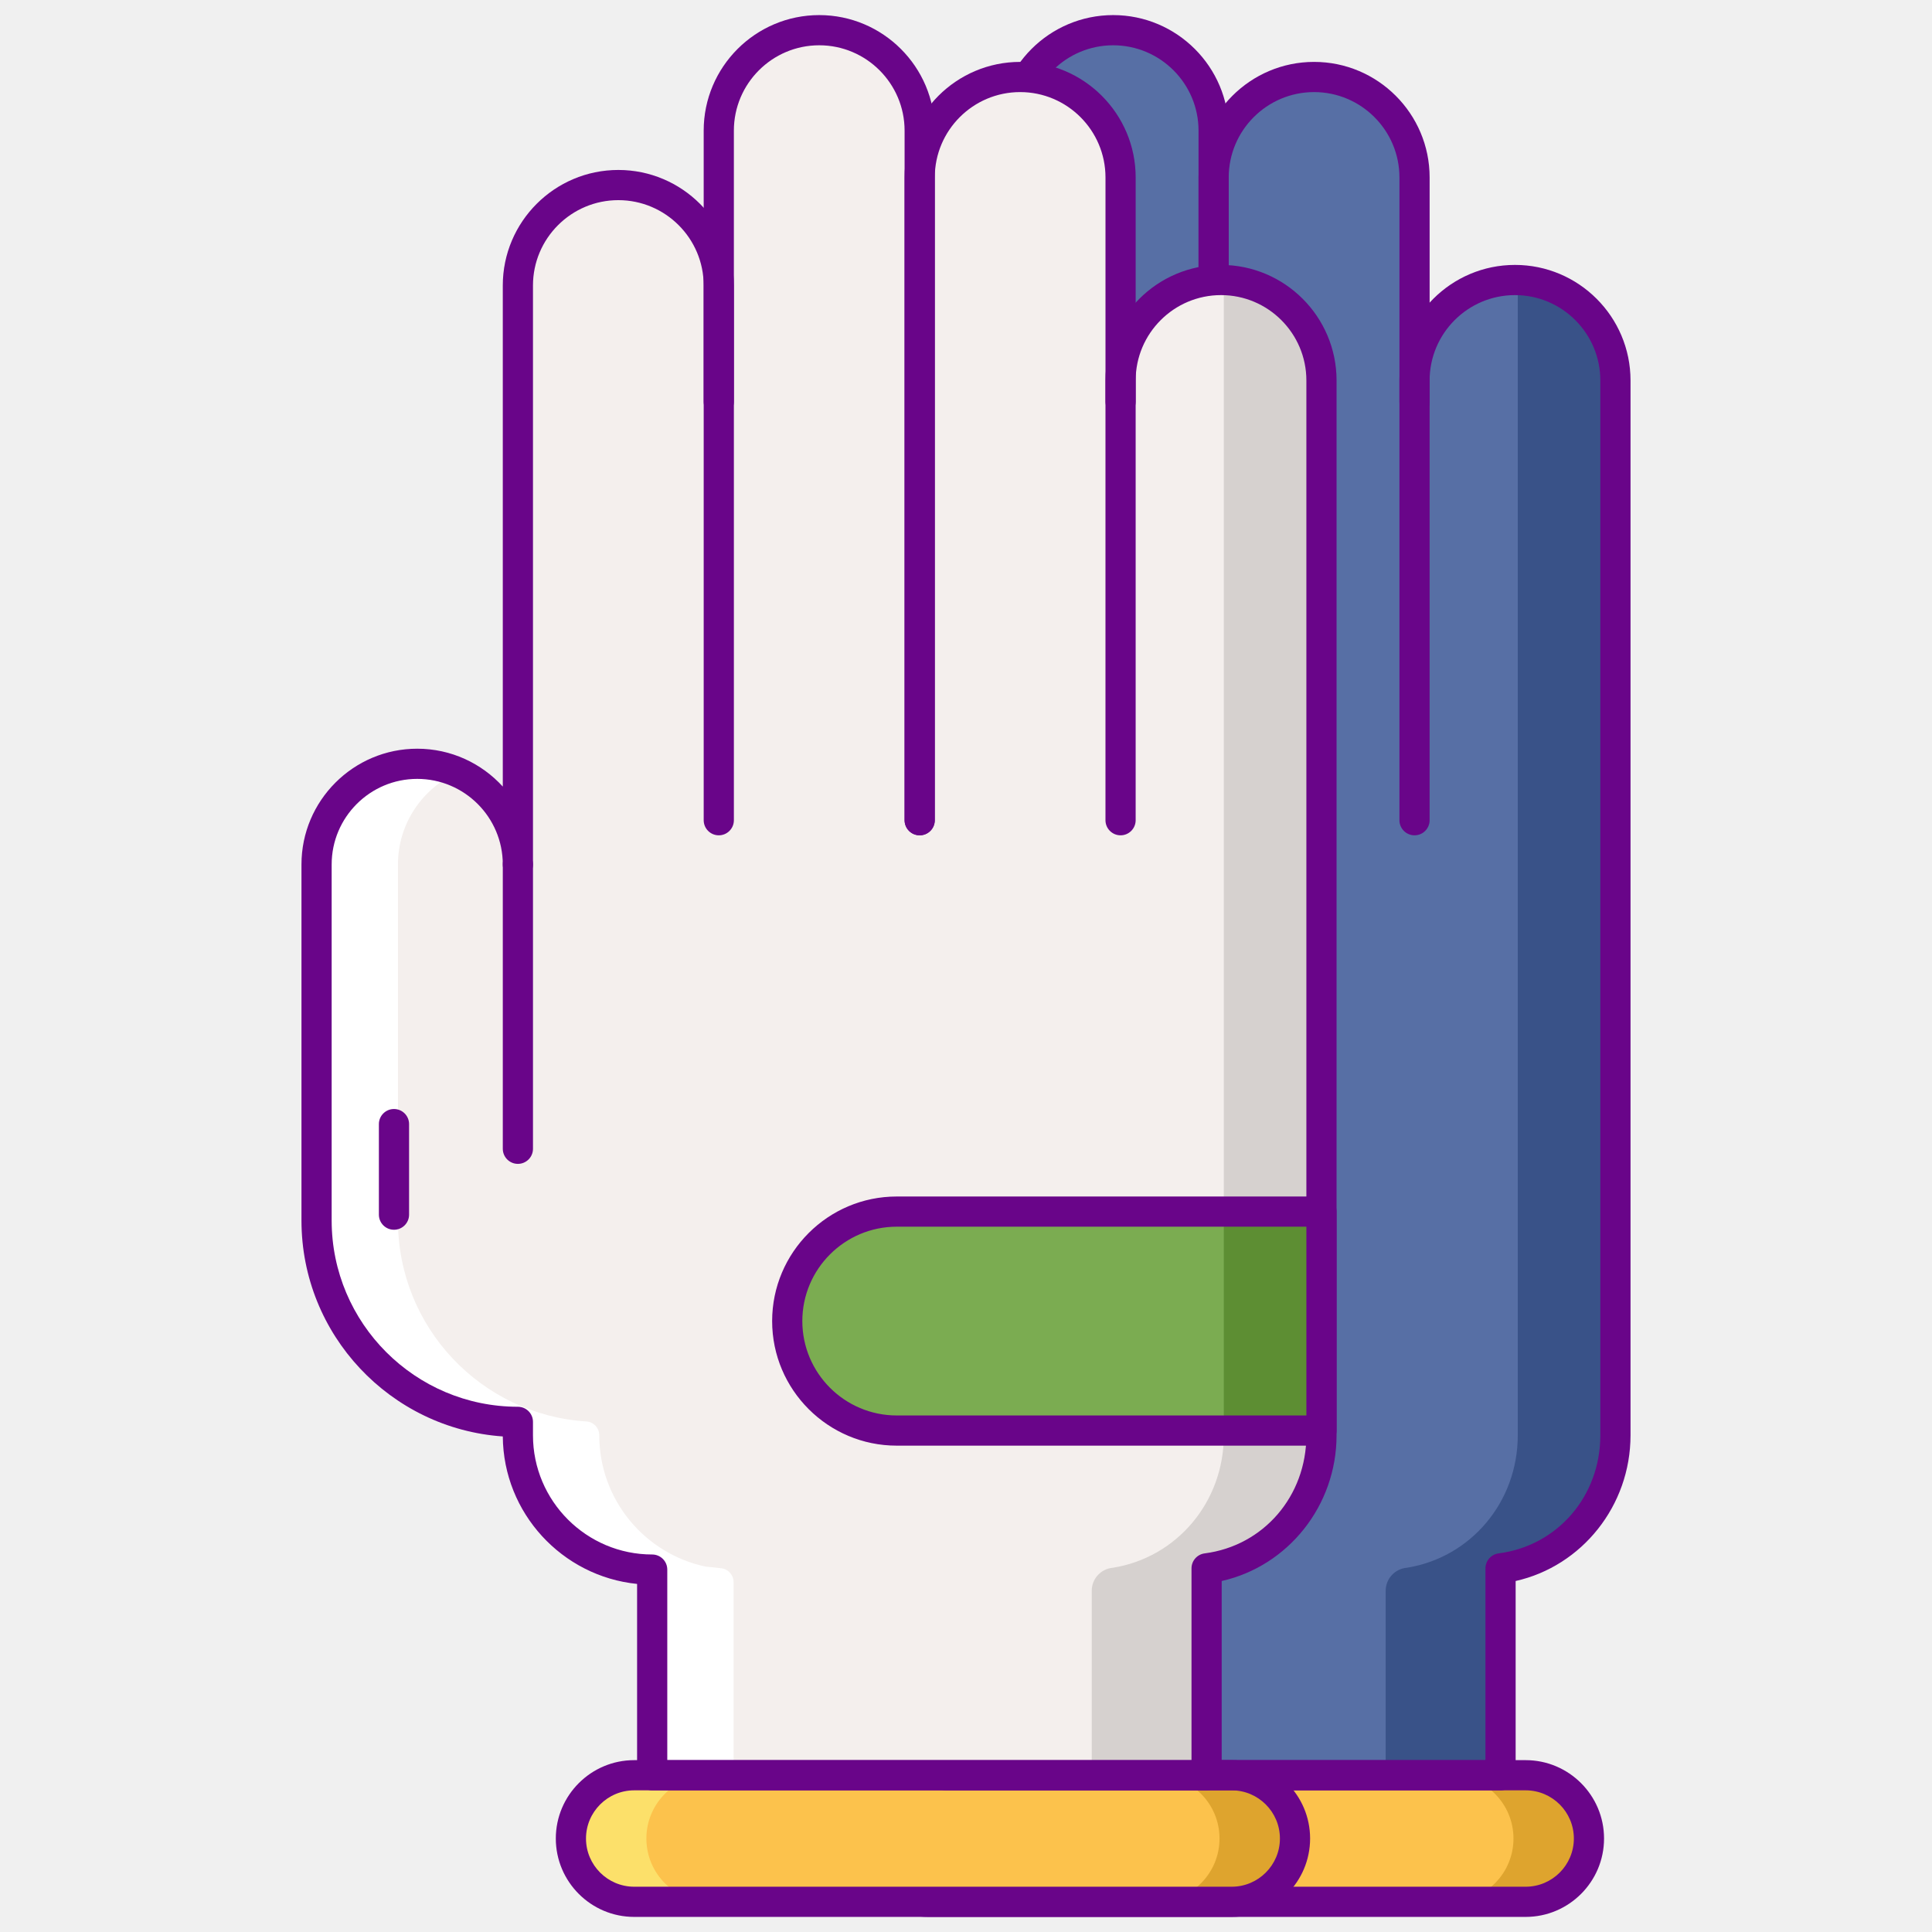
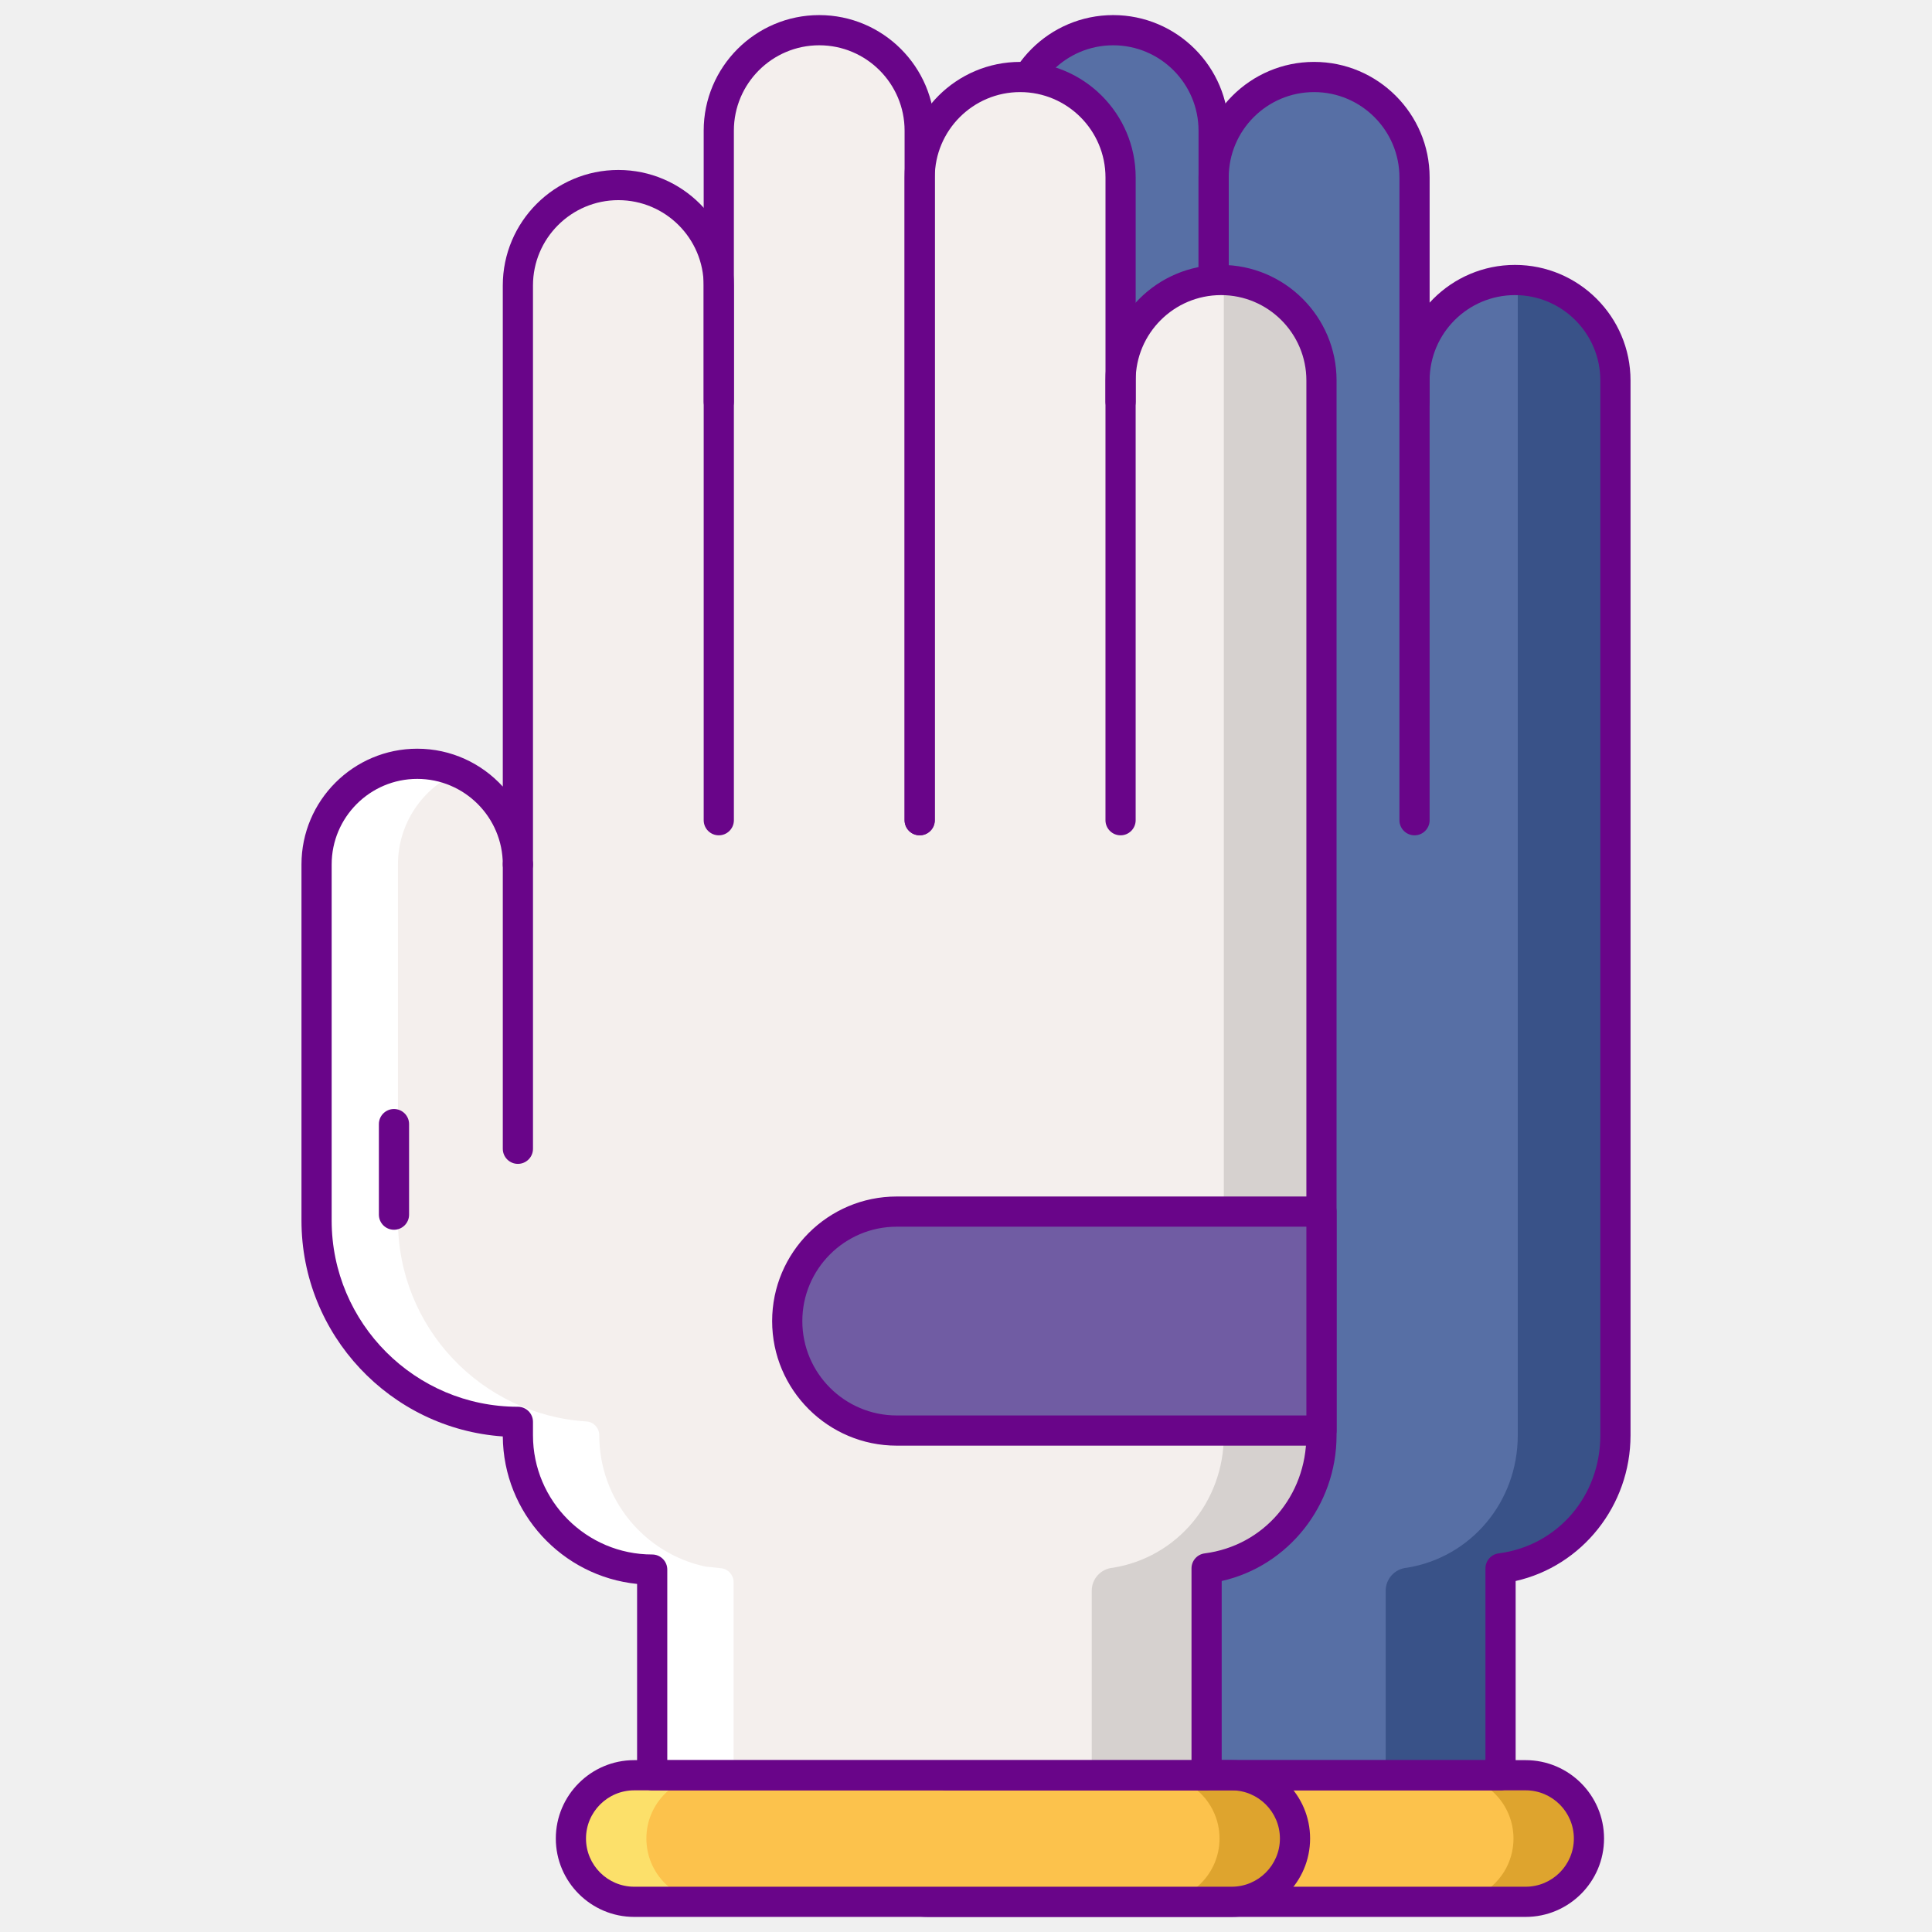
<svg xmlns="http://www.w3.org/2000/svg" viewBox="0 0 256 256" width="64px" height="64px">
  <path fill="#576fa5" d="M200.742,37.103c-7.351,0-13.31,5.959-13.31,13.31V23.512c0-7.351-5.959-13.31-13.31-13.31 c-7.351,0-13.31,5.959-13.31,13.31V17.31c0-7.351-5.959-13.31-13.31-13.31c-7.351,0-13.31,5.959-13.31,13.31v20.521 c0-7.351-5.959-13.31-13.31-13.31c-7.351,0-13.31,5.959-13.31,13.31v59.278v17.434c0-7.366-5.971-13.338-13.337-13.338 c-7.366,0-13.338,5.972-13.338,13.338v47.185c0,14.732,11.943,26.675,26.675,26.675v1.779c0,9.828,7.967,17.795,17.796,17.795 v27.251h73.463v-27.414c8.706-1.125,15.221-8.581,15.221-17.632V51.364v-0.951C214.052,43.062,208.093,37.103,200.742,37.103z" />
  <path fill="#395288" d="M198.831,207.815c0.001,0,0.002,0,0.003,0c8.705-1.126,15.219-8.581,15.219-17.632V51.364v-0.951 c0-7.226-5.762-13.094-12.94-13.291V89.92v100.263c0,8.872-6.26,16.205-14.705,17.553c-1.582,0.137-2.797,1.461-2.797,3.05v24.443 h15.221V207.815C198.831,207.815,198.831,207.815,198.831,207.815z" />
  <path fill="#fcc24c" d="M202.158,252h-79.174c-4.631,0-8.386-3.754-8.386-8.385v0c0-4.631,3.754-8.386,8.386-8.386h79.174 c4.631,0,8.386,3.754,8.386,8.386v0C210.544,248.246,206.789,252,202.158,252z" />
  <path fill="#dea42e" d="M202.158,235.229h-10c4.631,0,8.386,3.754,8.386,8.386c0,4.631-3.754,8.385-8.386,8.385h10 c4.631,0,8.386-3.754,8.386-8.385C210.544,238.983,206.789,235.229,202.158,235.229z" />
  <path fill="#690589" d="M202.158,254h-79.174c-5.727,0-10.386-4.659-10.386-10.386s4.659-10.385,10.386-10.385h79.174 c5.727,0,10.386,4.659,10.386,10.385S207.884,254,202.158,254z M122.984,237.229c-3.521,0-6.386,2.864-6.386,6.385 s2.864,6.386,6.386,6.386h79.174c3.521,0,6.386-2.865,6.386-6.386s-2.864-6.385-6.386-6.385H122.984z" />
  <path fill="#fcc24c" d="M163.208,252H84.034c-4.631,0-8.385-3.754-8.385-8.385v0c0-4.631,3.754-8.386,8.385-8.386h79.174 c4.631,0,8.386,3.754,8.386,8.386v0C171.594,248.246,167.839,252,163.208,252z" />
  <path fill="#dea42e" d="M163.208,235.229h-10c4.631,0,8.385,3.754,8.385,8.386c0,4.631-3.754,8.385-8.385,8.385h10 c4.631,0,8.385-3.754,8.385-8.385C171.594,238.983,167.84,235.229,163.208,235.229z" />
  <path fill="#fce06a" d="M84.034,252h10c-4.631,0-8.385-3.754-8.385-8.386c0-4.631,3.754-8.386,8.385-8.386h-10 c-4.631,0-8.385,3.754-8.385,8.386C75.648,248.246,79.403,252,84.034,252z" />
  <path fill="#690589" d="M107.573,154.219c-1.104,0-2-0.896-2-2v-37.676c0-1.104,0.896-2,2-2s2,0.896,2,2v37.676 C109.573,153.324,108.677,154.219,107.573,154.219z" />
  <path fill="#690589" d="M160.812,110.684c-1.104,0-2-0.896-2-2V17.31c0-6.236-5.073-11.31-11.31-11.31s-11.31,5.074-11.31,11.31 v35.91c0,1.104-0.896,2-2,2s-2-0.896-2-2V17.31c0-8.442,6.868-15.31,15.31-15.31s15.31,6.868,15.31,15.31v91.374 C162.812,109.788,161.917,110.684,160.812,110.684z" />
  <path fill="#690589" d="M160.812,110.684c-1.104,0-2-0.896-2-2V23.512c0-8.442,6.868-15.31,15.311-15.31 c8.441,0,15.31,6.868,15.31,15.31V53.22c0,1.104-0.896,2-2,2s-2-0.896-2-2V23.512c0-6.236-5.073-11.31-11.31-11.31 s-11.311,5.073-11.311,11.31v85.172C162.812,109.788,161.917,110.684,160.812,110.684z" />
  <path fill="#690589" d="M198.831,237.229h-73.462c-1.104,0-2-0.896-2-2v-25.351c-9.931-1.001-17.719-9.372-17.795-19.543 c-14.883-1.029-26.676-13.466-26.676-28.606v-47.185c0-8.457,6.881-15.337,15.338-15.337c4.487,0,8.529,1.937,11.337,5.018V37.831 c0-8.442,6.868-15.31,15.311-15.31c8.441,0,15.31,6.868,15.31,15.31v70.853c0,1.104-0.896,2-2,2s-2-0.896-2-2V37.831 c0-6.236-5.073-11.31-11.31-11.31s-11.311,5.074-11.311,11.31v76.712c0,1.104-0.896,2-2,2s-2-0.896-2-2 c0-6.251-5.086-11.337-11.337-11.337c-6.252,0-11.338,5.086-11.338,11.337v47.185c0,13.606,11.069,24.675,24.675,24.675 c1.104,0,2,0.896,2,2v1.78c0,8.709,7.086,15.795,15.796,15.795c1.104,0,2,0.896,2,2v25.251h69.462v-25.414 c0-1.005,0.746-1.854,1.744-1.983c7.81-1.009,13.478-7.59,13.478-15.649V50.413c0-6.236-5.074-11.31-11.311-11.31 s-11.31,5.073-11.31,11.31v58.271c0,1.104-0.896,2-2,2s-2-0.896-2-2V50.413c0-8.442,6.868-15.31,15.31-15.31 c8.442,0,15.311,6.868,15.311,15.31v139.771c0,9.327-6.43,17.332-15.222,19.308v25.738 C200.831,236.333,199.935,237.229,198.831,237.229z" />
  <path fill="#f4efed" d="M161.792,37.103c-7.351,0-13.31,5.959-13.31,13.31V23.512c0-7.351-5.959-13.31-13.31-13.31 c-7.351,0-13.31,5.959-13.31,13.31V17.31c0-7.351-5.959-13.31-13.31-13.31c-7.351,0-13.31,5.959-13.31,13.31v20.521 c0-7.351-5.959-13.31-13.31-13.31c-7.351,0-13.31,5.959-13.31,13.31v59.278v17.434c0-7.366-5.971-13.338-13.337-13.338 c-7.366,0-13.338,5.972-13.338,13.338v47.185c0,14.732,11.943,26.675,26.675,26.675v1.779c0,9.828,7.967,17.795,17.795,17.795 v27.251h73.463v-27.414c8.706-1.125,15.221-8.581,15.221-17.632V51.364v-0.951C175.102,43.062,169.143,37.103,161.792,37.103z" />
  <path fill="#d6d1cf" d="M159.881,207.815c0.001,0,0.002,0,0.003,0c8.705-1.126,15.219-8.581,15.219-17.632V51.364v-0.951 c0-7.226-5.762-13.094-12.94-13.291V89.92v100.263c0,8.872-6.26,16.205-14.705,17.553c-1.582,0.137-2.797,1.461-2.797,3.05v24.443 h15.221V207.815C159.881,207.815,159.881,207.815,159.881,207.815z" />
  <path fill="#fff" d="M93.456,207.576c-8.028-1.721-14.049-8.851-14.049-17.393l0,0c0-0.964-0.744-1.772-1.706-1.833 c-13.937-0.88-24.969-12.463-24.969-26.621v-47.186c0-5.445,3.268-10.12,7.946-12.193c-2.126-0.942-4.538-1.357-7.078-1.038 c-6.737,0.844-11.651,6.832-11.651,13.621v46.796c0,14.732,11.943,26.675,26.675,26.675v1.779c0,9.828,7.967,17.795,17.795,17.795 v27.251h10.784v-25.594c0-0.942-0.711-1.733-1.647-1.834L93.456,207.576z" />
  <path fill="#690589" d="M68.623,154.219c-1.104,0-2-0.896-2-2v-37.676c0-1.104,0.896-2,2-2s2,0.896,2,2v37.676 C70.623,153.324,69.727,154.219,68.623,154.219z" />
  <path fill="#690589" d="M121.863,110.684c-1.104,0-2-0.896-2-2V17.31c0-6.236-5.074-11.31-11.311-11.31s-11.31,5.074-11.31,11.31 v35.91c0,1.104-0.896,2-2,2s-2-0.896-2-2V17.31c0-8.442,6.868-15.31,15.31-15.31c8.442,0,15.311,6.868,15.311,15.31v91.374 C123.863,109.788,122.967,110.684,121.863,110.684z" />
  <path fill="#690589" d="M121.863,110.684c-1.104,0-2-0.896-2-2V23.512c0-8.442,6.868-15.31,15.31-15.31s15.31,6.868,15.31,15.31 V53.22c0,1.104-0.896,2-2,2s-2-0.896-2-2V23.512c0-6.236-5.073-11.31-11.31-11.31s-11.31,5.073-11.31,11.31v85.172 C123.863,109.788,122.967,110.684,121.863,110.684z" />
  <path fill="#690589" d="M159.881,237.229H86.418c-1.104,0-2-0.896-2-2v-25.351c-9.931-1.001-17.719-9.372-17.795-19.543 c-14.883-1.029-26.676-13.466-26.676-28.606v-47.185c0-8.457,6.881-15.337,15.338-15.337c4.487,0,8.529,1.937,11.337,5.018V37.831 c0-8.442,6.868-15.31,15.311-15.31c8.441,0,15.31,6.868,15.31,15.31v70.853c0,1.104-0.896,2-2,2s-2-0.896-2-2V37.831 c0-6.236-5.073-11.31-11.31-11.31s-11.311,5.074-11.311,11.31v76.712c0,1.104-0.896,2-2,2s-2-0.896-2-2 c0-6.251-5.086-11.337-11.337-11.337c-6.252,0-11.338,5.086-11.338,11.337v47.185c0,13.606,11.069,24.675,24.675,24.675 c1.104,0,2,0.896,2,2v1.78c0,8.709,7.086,15.795,15.796,15.795c1.104,0,2,0.896,2,2v25.251h69.463v-25.414 c0-1.005,0.746-1.854,1.744-1.983c7.809-1.009,13.477-7.59,13.477-15.649V50.413c0-6.236-5.073-11.31-11.31-11.31 s-11.311,5.073-11.311,11.31v58.271c0,1.104-0.896,2-2,2s-2-0.896-2-2V50.413c0-8.442,6.868-15.31,15.311-15.31 c8.441,0,15.31,6.868,15.31,15.31v139.771c0,9.327-6.43,17.332-15.221,19.308v25.738 C161.881,236.333,160.986,237.229,159.881,237.229z" />
  <path fill="#690589" d="M52.205,162.949c-1.104,0-2-0.896-2-2v-12c0-1.104,0.896-2,2-2s2,0.896,2,2v12 C54.205,162.053,53.309,162.949,52.205,162.949z" />
  <path fill="#690589" d="M163.208,254H84.034c-5.727,0-10.386-4.659-10.386-10.386s4.659-10.385,10.386-10.385h79.175 c5.727,0,10.386,4.659,10.386,10.385S168.935,254,163.208,254z M84.034,237.229c-3.521,0-6.386,2.864-6.386,6.385 S80.512,250,84.034,250h79.175c3.521,0,6.386-2.865,6.386-6.386s-2.864-6.385-6.386-6.385H84.034z" />
-   <path fill="#7bac51" d="M118.82,189.556h56.282v-29.013H118.82c-8.012,0-14.507,6.495-14.507,14.507l0,0 C104.313,183.062,110.808,189.556,118.82,189.556z" />
-   <rect width="12.941" height="29.013" x="162.162" y="160.543" fill="#5d8e33" />
+   <path fill="#705ca3" d="M118.82,189.556h56.282v-29.013H118.82c-8.012,0-14.507,6.495-14.507,14.507l0,0 C104.313,183.062,110.808,189.556,118.82,189.556z" />
+   <rect width="12.941" height="29.013" x="162.162" y="160.543" fill="#705ca3" />
  <path fill="#690589" d="M175.102,191.556H118.82c-9.102,0-16.507-7.405-16.507-16.506c0-9.102,7.405-16.507,16.507-16.507h56.282 c1.104,0,2,0.896,2,2v29.013C177.102,190.661,176.207,191.556,175.102,191.556z M118.82,162.543 c-6.896,0-12.507,5.61-12.507,12.507c0,6.896,5.61,12.506,12.507,12.506h54.282v-25.013H118.82z" />
</svg>
